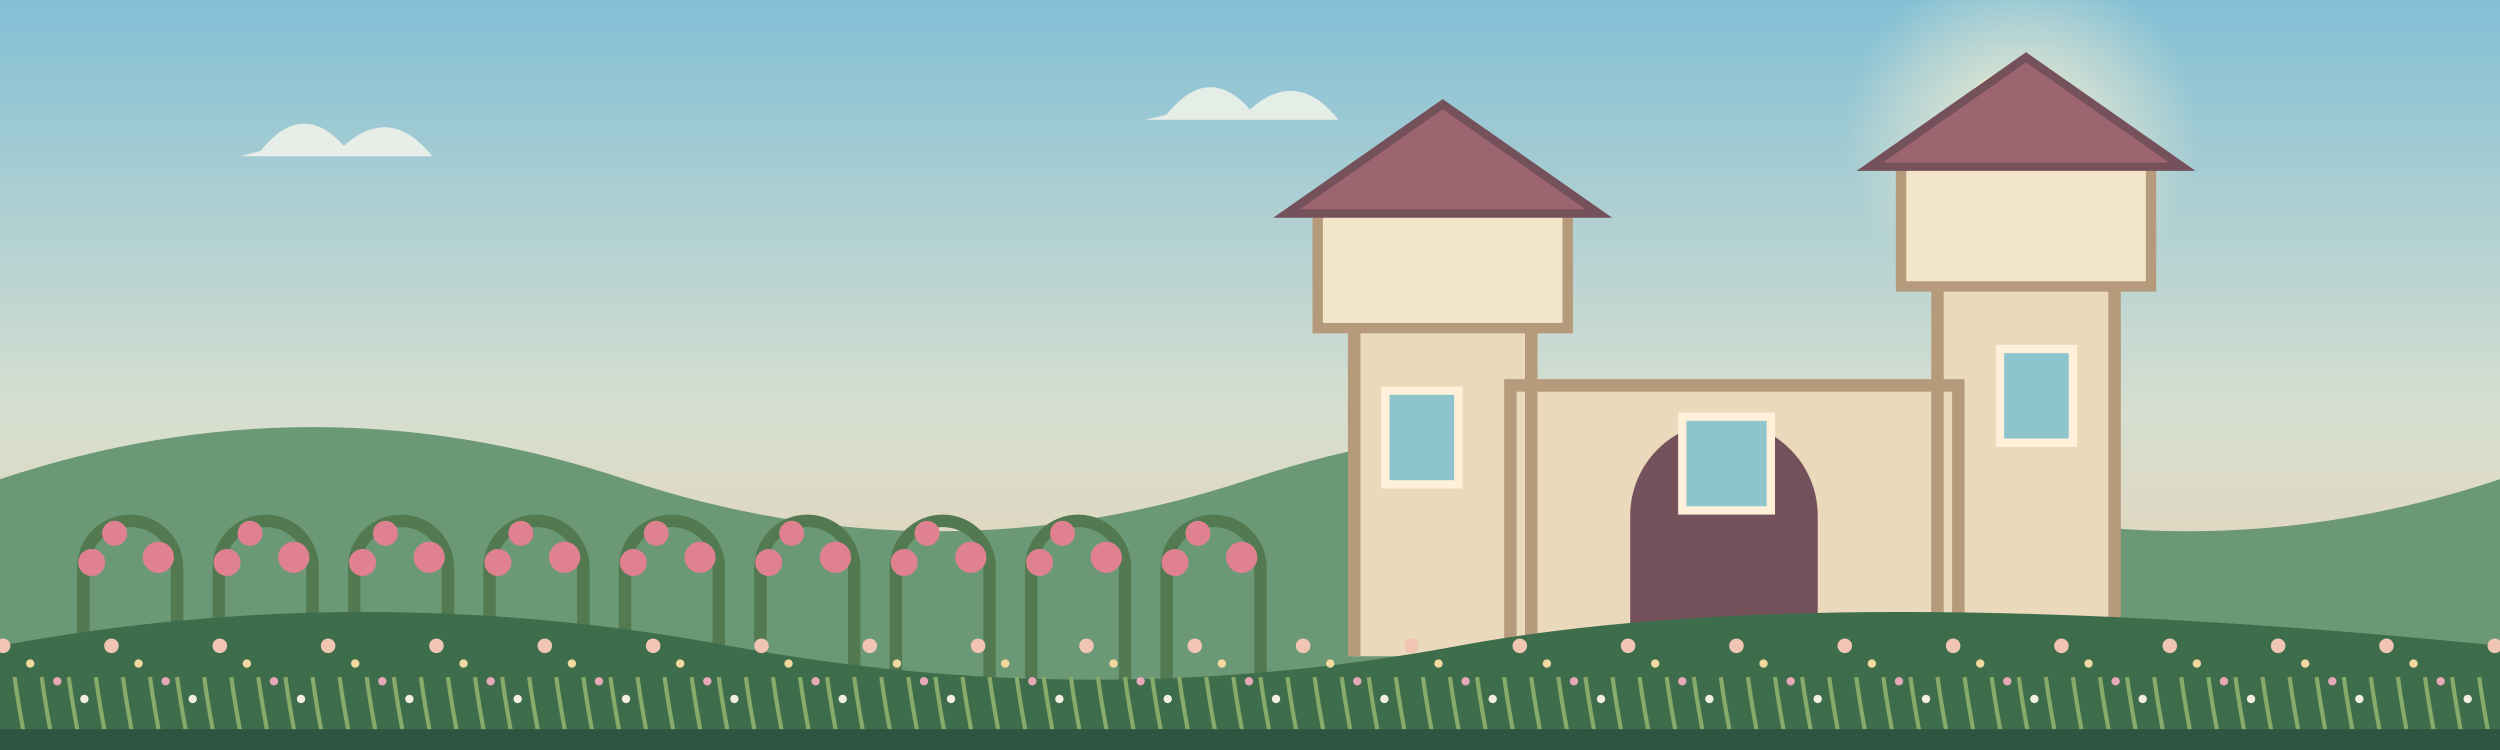
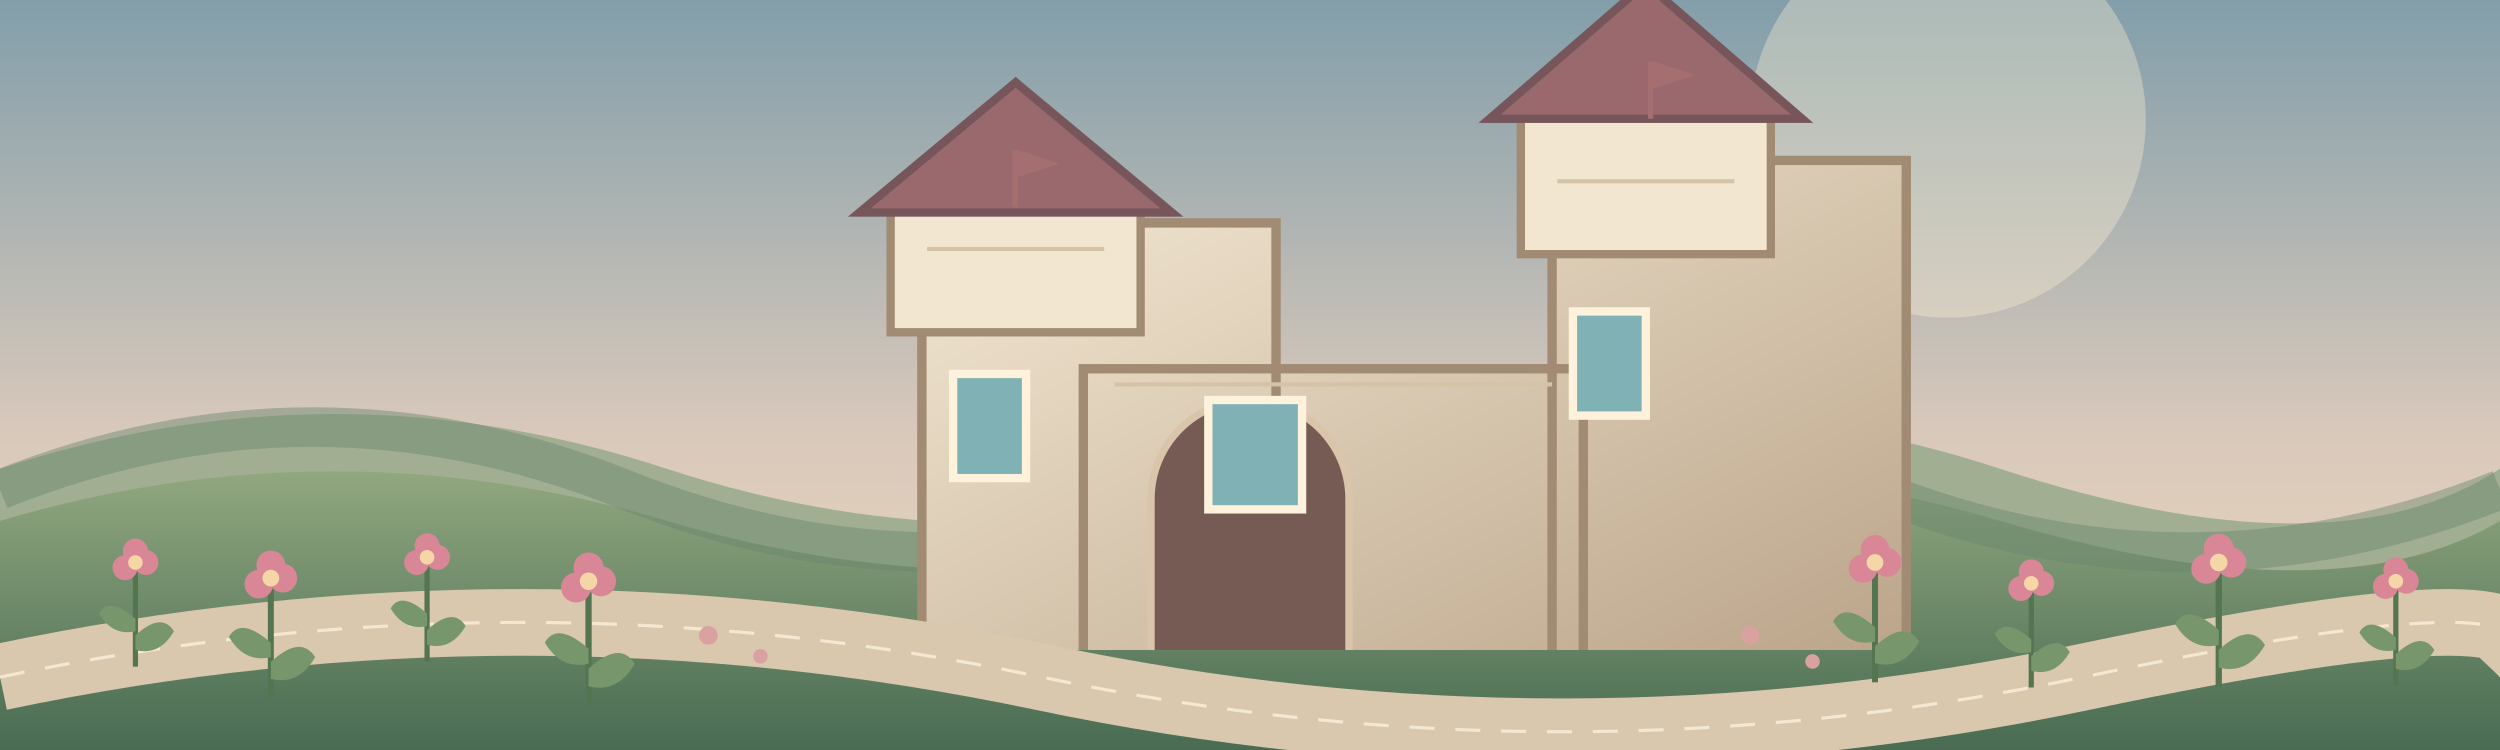
<svg xmlns="http://www.w3.org/2000/svg" width="2400" height="720" viewBox="0 0 2400 720">
  <defs>
    <linearGradient id="sky" x2="0" y2="1">
-       <stop stop-color="#82bfd5" />
-       <stop offset=".55" stop-color="#d7dfd0" />
-       <stop offset="1" stop-color="#edcba8" />
+       <stop stop-color="#829eaa" />
+       <stop offset=".58" stop-color="#d9c9bb" />
+       <stop offset="1" stop-color="#f0d9ba" />
    </linearGradient>
-     <linearGradient id="ground" x2="0" y2="1">
-       <stop stop-color="#d8bd96" />
-       <stop offset="1" stop-color="#94755d" />
+     <linearGradient id="stone" x2="1" y2="1">
+       <stop stop-color="#f5ead5" />
+       <stop offset="1" stop-color="#bba58b" />
    </linearGradient>
-     <radialGradient id="sun">
-       <stop stop-color="#fff3d2" stop-opacity=".9" />
-       <stop offset="1" stop-color="#fff3d2" stop-opacity="0" />
-     </radialGradient>
+     <linearGradient id="grass" x2="0" y2="1">
+       <stop stop-color="#91a77f" />
+       <stop offset="1" stop-color="#486b52" />
+     </linearGradient>
+     <g id="rose">
+       <path d="M0 100V5" stroke="#547550" stroke-width="5" />
+       <path d="M0 54q-25-22-35-5 13 22 35 17M0 70q25-23 37-4-14 24-37 18" fill="#77966b" />
+       <g fill="#d98796">
+         <circle cx="-10" cy="5" r="12" />
+         <circle cx="10" cy="0" r="12" />
+         <circle cy="-11" r="12" />
+         <circle cy="0" r="7" fill="#f4d6a7" />
+       </g>
+     </g>
  </defs>
  <rect width="2400" height="720" fill="url(#sky)" />
-   <circle cx="1940" cy="130" r="170" fill="url(#sun)" />
-   <circle cx="1940" cy="130" r="64" fill="#fff0c8" opacity=".65" />
-   <g fill="#fff9ed" opacity=".75">
-     <path d="M250 145q40-50 80-5 45-40 85 10h-185zM1120 110q40-50 80-5 45-40 85 10h-185z" />
-   </g>
-   <path d="M0 460q300-100 600 0t600 0 600 0 600 0v260H0z" fill="#6b9976" />
-   <g transform="translate(1230 90)">
-     <path d="M70 540V220h170v320M630 540V180h170v360M220 540V280h430v260" fill="#ead9ba" stroke="#b69a7c" stroke-width="12" />
-     <path d="M35 225h240V110H35zM595 185h240V65H595z" fill="#f2e5c9" stroke="#b69a7c" stroke-width="10" />
-     <path d="M5 115l150-105 150 105zM565 70L715-35 865 70z" fill="#9c6570" stroke="#75515b" stroke-width="8" />
-     <path d="M335 540V405a90 90 0 0 1 180 0v135" fill="#75515c" />
-     <path d="M100 285h70v90h-70zM690 245h70v90h-70zM385 310h85v90h-85z" fill="#8ec4cb" stroke="#fff1d9" stroke-width="8" />
-   </g>
-   <g transform="translate(80 500)">
-     <path d="M0 180V45a45 45 0 0 1 90 0v135" fill="none" stroke="#52794f" stroke-width="12" />
-     <g fill="#df8190">
-       <circle cx="8" cy="40" r="13" />
-       <circle cx="30" cy="12" r="12" />
-       <circle cx="72" cy="35" r="15" />
+   <circle cx="1870" cy="115" r="190" fill="#fff1d4" opacity=".35" />
+   <path d="M0 450q320-105 640 0t640 0 640 0 480 0v270H0z" fill="#a1ae91" />
+   <path d="M0 500q320-95 640 0t640 0 640 0 480 0v220H0z" fill="url(#grass)" />
+   <path d="M0 470q300-120 600 0t600 0 600 0 600 0" fill="none" stroke="#68866d" stroke-width="38" opacity=".45" />
+   <g transform="translate(770 54)">
+     <path d="M115 570V255h175V160h165v410M720 570V180h170v-80h170v470M270 570V300h480v270" fill="url(#stone)" stroke="#a18b72" stroke-width="9" />
+     <path d="M85 265h240V145H85zM690 190h240V55H690z" fill="#f2e6d0" stroke="#a18b72" stroke-width="8" />
+     <path d="M55 150l150-125 150 125zM660 60L810-70 960 60z" fill="#99696e" stroke="#76565a" stroke-width="8" />
+     <path d="M335 570V425a95 95 0 0 1 190 0v145" fill="#765b54" stroke="#d9c6aa" stroke-width="7" />
+     <g fill="#80b2b5" stroke="#fff2dc" stroke-width="8">
+       <path d="M145 305h70v100h-70zM740 245h70v100h-70zM390 330h90v105h-90z" />
+     </g>
+     <g stroke="#d5c3a7" stroke-width="4">
+       <path d="M120 185h170M725 120h170M300 315h420" />
+     </g>
+     <g fill="#a56f71">
+       <path d="M202 145v-55h5v55zM812 60V5h5v55z" />
+       <path d="M207 90l40 13-40 13zM817 5l40 13-40 13z" />
    </g>
  </g>
-   <g transform="translate(210 500)">
-     <path d="M0 180V45a45 45 0 0 1 90 0v135" fill="none" stroke="#52794f" stroke-width="12" />
-     <g fill="#df8190">
-       <circle cx="8" cy="40" r="13" />
-       <circle cx="30" cy="12" r="12" />
-       <circle cx="72" cy="35" r="15" />
-     </g>
+   <path d="M0 650q500-105 1000 0t1000 0 400 0" stroke="#d9c8ad" stroke-width="64" fill="none" />
+   <path d="M0 650q500-105 1000 0t1000 0 400 0" stroke="#f5e8d2" stroke-width="3" stroke-dasharray="24 20" fill="none" />
+   <g transform="translate(130 540)">
+     <use href="#rose" />
  </g>
-   <g transform="translate(340 500)">
-     <path d="M0 180V45a45 45 0 0 1 90 0v135" fill="none" stroke="#52794f" stroke-width="12" />
-     <g fill="#df8190">
-       <circle cx="8" cy="40" r="13" />
-       <circle cx="30" cy="12" r="12" />
-       <circle cx="72" cy="35" r="15" />
-     </g>
+   <g transform="translate(260 555) scale(1.15)">
+     <use href="#rose" />
  </g>
-   <g transform="translate(470 500)">
-     <path d="M0 180V45a45 45 0 0 1 90 0v135" fill="none" stroke="#52794f" stroke-width="12" />
-     <g fill="#df8190">
-       <circle cx="8" cy="40" r="13" />
-       <circle cx="30" cy="12" r="12" />
-       <circle cx="72" cy="35" r="15" />
-     </g>
+   <g transform="translate(410 535)">
+     <use href="#rose" />
  </g>
-   <g transform="translate(600 500)">
-     <path d="M0 180V45a45 45 0 0 1 90 0v135" fill="none" stroke="#52794f" stroke-width="12" />
-     <g fill="#df8190">
-       <circle cx="8" cy="40" r="13" />
-       <circle cx="30" cy="12" r="12" />
-       <circle cx="72" cy="35" r="15" />
-     </g>
+   <g transform="translate(565 558) scale(1.2)">
+     <use href="#rose" />
  </g>
-   <g transform="translate(730 500)">
-     <path d="M0 180V45a45 45 0 0 1 90 0v135" fill="none" stroke="#52794f" stroke-width="12" />
-     <g fill="#df8190">
-       <circle cx="8" cy="40" r="13" />
-       <circle cx="30" cy="12" r="12" />
-       <circle cx="72" cy="35" r="15" />
-     </g>
+   <g transform="translate(1800 540) scale(1.15)">
+     <use href="#rose" />
  </g>
-   <g transform="translate(860 500)">
-     <path d="M0 180V45a45 45 0 0 1 90 0v135" fill="none" stroke="#52794f" stroke-width="12" />
-     <g fill="#df8190">
-       <circle cx="8" cy="40" r="13" />
-       <circle cx="30" cy="12" r="12" />
-       <circle cx="72" cy="35" r="15" />
-     </g>
+   <g transform="translate(1950 560)">
+     <use href="#rose" />
  </g>
-   <g transform="translate(990 500)">
-     <path d="M0 180V45a45 45 0 0 1 90 0v135" fill="none" stroke="#52794f" stroke-width="12" />
-     <g fill="#df8190">
-       <circle cx="8" cy="40" r="13" />
-       <circle cx="30" cy="12" r="12" />
-       <circle cx="72" cy="35" r="15" />
-     </g>
+   <g transform="translate(2130 540) scale(1.2)">
+     <use href="#rose" />
  </g>
-   <g transform="translate(1120 500)">
-     <path d="M0 180V45a45 45 0 0 1 90 0v135" fill="none" stroke="#52794f" stroke-width="12" />
-     <g fill="#df8190">
-       <circle cx="8" cy="40" r="13" />
-       <circle cx="30" cy="12" r="12" />
-       <circle cx="72" cy="35" r="15" />
-     </g>
+   <g transform="translate(2300 558)">
+     <use href="#rose" />
  </g>
-   <path d="M0 620q350-65 700 0t700 0 1000 0v100H0z" fill="#3e6d4c" />
-   <g>
-     <path d="M0 720q-8-40 -12 -70" stroke="#88aa6a" stroke-width="4" fill="none" />
-     <circle cx="3" cy="620" r="7" fill="#f1c5b3" />
-     <path d="M26 720q-8-40 -12 -70" stroke="#88aa6a" stroke-width="4" fill="none" />
-     <circle cx="29" cy="637" r="4" fill="#f3d99f" />
-     <path d="M52 720q-8-40 -12 -70" stroke="#88aa6a" stroke-width="4" fill="none" />
-     <circle cx="55" cy="654" r="4" fill="#e7a8b7" />
-     <path d="M78 720q-8-40 -12 -70" stroke="#88aa6a" stroke-width="4" fill="none" />
-     <circle cx="81" cy="671" r="4" fill="#f4eee0" />
-     <path d="M104 720q-8-40 -12 -70" stroke="#88aa6a" stroke-width="4" fill="none" />
-     <circle cx="107" cy="620" r="7" fill="#f1c5b3" />
-     <path d="M130 720q-8-40 -12 -70" stroke="#88aa6a" stroke-width="4" fill="none" />
-     <circle cx="133" cy="637" r="4" fill="#f3d99f" />
-     <path d="M156 720q-8-40 -12 -70" stroke="#88aa6a" stroke-width="4" fill="none" />
-     <circle cx="159" cy="654" r="4" fill="#e7a8b7" />
-     <path d="M182 720q-8-40 -12 -70" stroke="#88aa6a" stroke-width="4" fill="none" />
-     <circle cx="185" cy="671" r="4" fill="#f4eee0" />
-     <path d="M208 720q-8-40 -12 -70" stroke="#88aa6a" stroke-width="4" fill="none" />
-     <circle cx="211" cy="620" r="7" fill="#f1c5b3" />
-     <path d="M234 720q-8-40 -12 -70" stroke="#88aa6a" stroke-width="4" fill="none" />
-     <circle cx="237" cy="637" r="4" fill="#f3d99f" />
-     <path d="M260 720q-8-40 -12 -70" stroke="#88aa6a" stroke-width="4" fill="none" />
-     <circle cx="263" cy="654" r="4" fill="#e7a8b7" />
-     <path d="M286 720q-8-40 -12 -70" stroke="#88aa6a" stroke-width="4" fill="none" />
-     <circle cx="289" cy="671" r="4" fill="#f4eee0" />
-     <path d="M312 720q-8-40 -12 -70" stroke="#88aa6a" stroke-width="4" fill="none" />
-     <circle cx="315" cy="620" r="7" fill="#f1c5b3" />
-     <path d="M338 720q-8-40 -12 -70" stroke="#88aa6a" stroke-width="4" fill="none" />
-     <circle cx="341" cy="637" r="4" fill="#f3d99f" />
-     <path d="M364 720q-8-40 -12 -70" stroke="#88aa6a" stroke-width="4" fill="none" />
-     <circle cx="367" cy="654" r="4" fill="#e7a8b7" />
-     <path d="M390 720q-8-40 -12 -70" stroke="#88aa6a" stroke-width="4" fill="none" />
-     <circle cx="393" cy="671" r="4" fill="#f4eee0" />
-     <path d="M416 720q-8-40 -12 -70" stroke="#88aa6a" stroke-width="4" fill="none" />
-     <circle cx="419" cy="620" r="7" fill="#f1c5b3" />
-     <path d="M442 720q-8-40 -12 -70" stroke="#88aa6a" stroke-width="4" fill="none" />
-     <circle cx="445" cy="637" r="4" fill="#f3d99f" />
-     <path d="M468 720q-8-40 -12 -70" stroke="#88aa6a" stroke-width="4" fill="none" />
-     <circle cx="471" cy="654" r="4" fill="#e7a8b7" />
-     <path d="M494 720q-8-40 -12 -70" stroke="#88aa6a" stroke-width="4" fill="none" />
-     <circle cx="497" cy="671" r="4" fill="#f4eee0" />
-     <path d="M520 720q-8-40 -12 -70" stroke="#88aa6a" stroke-width="4" fill="none" />
-     <circle cx="523" cy="620" r="7" fill="#f1c5b3" />
-     <path d="M546 720q-8-40 -12 -70" stroke="#88aa6a" stroke-width="4" fill="none" />
-     <circle cx="549" cy="637" r="4" fill="#f3d99f" />
-     <path d="M572 720q-8-40 -12 -70" stroke="#88aa6a" stroke-width="4" fill="none" />
-     <circle cx="575" cy="654" r="4" fill="#e7a8b7" />
-     <path d="M598 720q-8-40 -12 -70" stroke="#88aa6a" stroke-width="4" fill="none" />
-     <circle cx="601" cy="671" r="4" fill="#f4eee0" />
-     <path d="M624 720q-8-40 -12 -70" stroke="#88aa6a" stroke-width="4" fill="none" />
-     <circle cx="627" cy="620" r="7" fill="#f1c5b3" />
-     <path d="M650 720q-8-40 -12 -70" stroke="#88aa6a" stroke-width="4" fill="none" />
-     <circle cx="653" cy="637" r="4" fill="#f3d99f" />
-     <path d="M676 720q-8-40 -12 -70" stroke="#88aa6a" stroke-width="4" fill="none" />
-     <circle cx="679" cy="654" r="4" fill="#e7a8b7" />
-     <path d="M702 720q-8-40 -12 -70" stroke="#88aa6a" stroke-width="4" fill="none" />
-     <circle cx="705" cy="671" r="4" fill="#f4eee0" />
-     <path d="M728 720q-8-40 -12 -70" stroke="#88aa6a" stroke-width="4" fill="none" />
-     <circle cx="731" cy="620" r="7" fill="#f1c5b3" />
-     <path d="M754 720q-8-40 -12 -70" stroke="#88aa6a" stroke-width="4" fill="none" />
-     <circle cx="757" cy="637" r="4" fill="#f3d99f" />
-     <path d="M780 720q-8-40 -12 -70" stroke="#88aa6a" stroke-width="4" fill="none" />
-     <circle cx="783" cy="654" r="4" fill="#e7a8b7" />
-     <path d="M806 720q-8-40 -12 -70" stroke="#88aa6a" stroke-width="4" fill="none" />
-     <circle cx="809" cy="671" r="4" fill="#f4eee0" />
-     <path d="M832 720q-8-40 -12 -70" stroke="#88aa6a" stroke-width="4" fill="none" />
-     <circle cx="835" cy="620" r="7" fill="#f1c5b3" />
-     <path d="M858 720q-8-40 -12 -70" stroke="#88aa6a" stroke-width="4" fill="none" />
-     <circle cx="861" cy="637" r="4" fill="#f3d99f" />
-     <path d="M884 720q-8-40 -12 -70" stroke="#88aa6a" stroke-width="4" fill="none" />
-     <circle cx="887" cy="654" r="4" fill="#e7a8b7" />
-     <path d="M910 720q-8-40 -12 -70" stroke="#88aa6a" stroke-width="4" fill="none" />
-     <circle cx="913" cy="671" r="4" fill="#f4eee0" />
-     <path d="M936 720q-8-40 -12 -70" stroke="#88aa6a" stroke-width="4" fill="none" />
-     <circle cx="939" cy="620" r="7" fill="#f1c5b3" />
-     <path d="M962 720q-8-40 -12 -70" stroke="#88aa6a" stroke-width="4" fill="none" />
-     <circle cx="965" cy="637" r="4" fill="#f3d99f" />
-     <path d="M988 720q-8-40 -12 -70" stroke="#88aa6a" stroke-width="4" fill="none" />
-     <circle cx="991" cy="654" r="4" fill="#e7a8b7" />
-     <path d="M1014 720q-8-40 -12 -70" stroke="#88aa6a" stroke-width="4" fill="none" />
-     <circle cx="1017" cy="671" r="4" fill="#f4eee0" />
-     <path d="M1040 720q-8-40 -12 -70" stroke="#88aa6a" stroke-width="4" fill="none" />
-     <circle cx="1043" cy="620" r="7" fill="#f1c5b3" />
-     <path d="M1066 720q-8-40 -12 -70" stroke="#88aa6a" stroke-width="4" fill="none" />
-     <circle cx="1069" cy="637" r="4" fill="#f3d99f" />
-     <path d="M1092 720q-8-40 -12 -70" stroke="#88aa6a" stroke-width="4" fill="none" />
-     <circle cx="1095" cy="654" r="4" fill="#e7a8b7" />
-     <path d="M1118 720q-8-40 -12 -70" stroke="#88aa6a" stroke-width="4" fill="none" />
-     <circle cx="1121" cy="671" r="4" fill="#f4eee0" />
-     <path d="M1144 720q-8-40 -12 -70" stroke="#88aa6a" stroke-width="4" fill="none" />
-     <circle cx="1147" cy="620" r="7" fill="#f1c5b3" />
-     <path d="M1170 720q-8-40 -12 -70" stroke="#88aa6a" stroke-width="4" fill="none" />
-     <circle cx="1173" cy="637" r="4" fill="#f3d99f" />
-     <path d="M1196 720q-8-40 -12 -70" stroke="#88aa6a" stroke-width="4" fill="none" />
-     <circle cx="1199" cy="654" r="4" fill="#e7a8b7" />
-     <path d="M1222 720q-8-40 -12 -70" stroke="#88aa6a" stroke-width="4" fill="none" />
-     <circle cx="1225" cy="671" r="4" fill="#f4eee0" />
-     <path d="M1248 720q-8-40 -12 -70" stroke="#88aa6a" stroke-width="4" fill="none" />
-     <circle cx="1251" cy="620" r="7" fill="#f1c5b3" />
-     <path d="M1274 720q-8-40 -12 -70" stroke="#88aa6a" stroke-width="4" fill="none" />
-     <circle cx="1277" cy="637" r="4" fill="#f3d99f" />
-     <path d="M1300 720q-8-40 -12 -70" stroke="#88aa6a" stroke-width="4" fill="none" />
-     <circle cx="1303" cy="654" r="4" fill="#e7a8b7" />
-     <path d="M1326 720q-8-40 -12 -70" stroke="#88aa6a" stroke-width="4" fill="none" />
-     <circle cx="1329" cy="671" r="4" fill="#f4eee0" />
-     <path d="M1352 720q-8-40 -12 -70" stroke="#88aa6a" stroke-width="4" fill="none" />
-     <circle cx="1355" cy="620" r="7" fill="#f1c5b3" />
-     <path d="M1378 720q-8-40 -12 -70" stroke="#88aa6a" stroke-width="4" fill="none" />
-     <circle cx="1381" cy="637" r="4" fill="#f3d99f" />
-     <path d="M1404 720q-8-40 -12 -70" stroke="#88aa6a" stroke-width="4" fill="none" />
-     <circle cx="1407" cy="654" r="4" fill="#e7a8b7" />
-     <path d="M1430 720q-8-40 -12 -70" stroke="#88aa6a" stroke-width="4" fill="none" />
-     <circle cx="1433" cy="671" r="4" fill="#f4eee0" />
-     <path d="M1456 720q-8-40 -12 -70" stroke="#88aa6a" stroke-width="4" fill="none" />
-     <circle cx="1459" cy="620" r="7" fill="#f1c5b3" />
-     <path d="M1482 720q-8-40 -12 -70" stroke="#88aa6a" stroke-width="4" fill="none" />
-     <circle cx="1485" cy="637" r="4" fill="#f3d99f" />
-     <path d="M1508 720q-8-40 -12 -70" stroke="#88aa6a" stroke-width="4" fill="none" />
-     <circle cx="1511" cy="654" r="4" fill="#e7a8b7" />
-     <path d="M1534 720q-8-40 -12 -70" stroke="#88aa6a" stroke-width="4" fill="none" />
-     <circle cx="1537" cy="671" r="4" fill="#f4eee0" />
-     <path d="M1560 720q-8-40 -12 -70" stroke="#88aa6a" stroke-width="4" fill="none" />
-     <circle cx="1563" cy="620" r="7" fill="#f1c5b3" />
-     <path d="M1586 720q-8-40 -12 -70" stroke="#88aa6a" stroke-width="4" fill="none" />
-     <circle cx="1589" cy="637" r="4" fill="#f3d99f" />
-     <path d="M1612 720q-8-40 -12 -70" stroke="#88aa6a" stroke-width="4" fill="none" />
-     <circle cx="1615" cy="654" r="4" fill="#e7a8b7" />
-     <path d="M1638 720q-8-40 -12 -70" stroke="#88aa6a" stroke-width="4" fill="none" />
-     <circle cx="1641" cy="671" r="4" fill="#f4eee0" />
-     <path d="M1664 720q-8-40 -12 -70" stroke="#88aa6a" stroke-width="4" fill="none" />
-     <circle cx="1667" cy="620" r="7" fill="#f1c5b3" />
-     <path d="M1690 720q-8-40 -12 -70" stroke="#88aa6a" stroke-width="4" fill="none" />
-     <circle cx="1693" cy="637" r="4" fill="#f3d99f" />
-     <path d="M1716 720q-8-40 -12 -70" stroke="#88aa6a" stroke-width="4" fill="none" />
-     <circle cx="1719" cy="654" r="4" fill="#e7a8b7" />
-     <path d="M1742 720q-8-40 -12 -70" stroke="#88aa6a" stroke-width="4" fill="none" />
-     <circle cx="1745" cy="671" r="4" fill="#f4eee0" />
-     <path d="M1768 720q-8-40 -12 -70" stroke="#88aa6a" stroke-width="4" fill="none" />
-     <circle cx="1771" cy="620" r="7" fill="#f1c5b3" />
-     <path d="M1794 720q-8-40 -12 -70" stroke="#88aa6a" stroke-width="4" fill="none" />
-     <circle cx="1797" cy="637" r="4" fill="#f3d99f" />
-     <path d="M1820 720q-8-40 -12 -70" stroke="#88aa6a" stroke-width="4" fill="none" />
-     <circle cx="1823" cy="654" r="4" fill="#e7a8b7" />
-     <path d="M1846 720q-8-40 -12 -70" stroke="#88aa6a" stroke-width="4" fill="none" />
-     <circle cx="1849" cy="671" r="4" fill="#f4eee0" />
-     <path d="M1872 720q-8-40 -12 -70" stroke="#88aa6a" stroke-width="4" fill="none" />
-     <circle cx="1875" cy="620" r="7" fill="#f1c5b3" />
-     <path d="M1898 720q-8-40 -12 -70" stroke="#88aa6a" stroke-width="4" fill="none" />
-     <circle cx="1901" cy="637" r="4" fill="#f3d99f" />
-     <path d="M1924 720q-8-40 -12 -70" stroke="#88aa6a" stroke-width="4" fill="none" />
-     <circle cx="1927" cy="654" r="4" fill="#e7a8b7" />
-     <path d="M1950 720q-8-40 -12 -70" stroke="#88aa6a" stroke-width="4" fill="none" />
-     <circle cx="1953" cy="671" r="4" fill="#f4eee0" />
-     <path d="M1976 720q-8-40 -12 -70" stroke="#88aa6a" stroke-width="4" fill="none" />
-     <circle cx="1979" cy="620" r="7" fill="#f1c5b3" />
-     <path d="M2002 720q-8-40 -12 -70" stroke="#88aa6a" stroke-width="4" fill="none" />
-     <circle cx="2005" cy="637" r="4" fill="#f3d99f" />
-     <path d="M2028 720q-8-40 -12 -70" stroke="#88aa6a" stroke-width="4" fill="none" />
-     <circle cx="2031" cy="654" r="4" fill="#e7a8b7" />
-     <path d="M2054 720q-8-40 -12 -70" stroke="#88aa6a" stroke-width="4" fill="none" />
-     <circle cx="2057" cy="671" r="4" fill="#f4eee0" />
-     <path d="M2080 720q-8-40 -12 -70" stroke="#88aa6a" stroke-width="4" fill="none" />
-     <circle cx="2083" cy="620" r="7" fill="#f1c5b3" />
-     <path d="M2106 720q-8-40 -12 -70" stroke="#88aa6a" stroke-width="4" fill="none" />
-     <circle cx="2109" cy="637" r="4" fill="#f3d99f" />
-     <path d="M2132 720q-8-40 -12 -70" stroke="#88aa6a" stroke-width="4" fill="none" />
-     <circle cx="2135" cy="654" r="4" fill="#e7a8b7" />
-     <path d="M2158 720q-8-40 -12 -70" stroke="#88aa6a" stroke-width="4" fill="none" />
-     <circle cx="2161" cy="671" r="4" fill="#f4eee0" />
-     <path d="M2184 720q-8-40 -12 -70" stroke="#88aa6a" stroke-width="4" fill="none" />
-     <circle cx="2187" cy="620" r="7" fill="#f1c5b3" />
-     <path d="M2210 720q-8-40 -12 -70" stroke="#88aa6a" stroke-width="4" fill="none" />
-     <circle cx="2213" cy="637" r="4" fill="#f3d99f" />
-     <path d="M2236 720q-8-40 -12 -70" stroke="#88aa6a" stroke-width="4" fill="none" />
-     <circle cx="2239" cy="654" r="4" fill="#e7a8b7" />
-     <path d="M2262 720q-8-40 -12 -70" stroke="#88aa6a" stroke-width="4" fill="none" />
-     <circle cx="2265" cy="671" r="4" fill="#f4eee0" />
-     <path d="M2288 720q-8-40 -12 -70" stroke="#88aa6a" stroke-width="4" fill="none" />
-     <circle cx="2291" cy="620" r="7" fill="#f1c5b3" />
-     <path d="M2314 720q-8-40 -12 -70" stroke="#88aa6a" stroke-width="4" fill="none" />
-     <circle cx="2317" cy="637" r="4" fill="#f3d99f" />
-     <path d="M2340 720q-8-40 -12 -70" stroke="#88aa6a" stroke-width="4" fill="none" />
-     <circle cx="2343" cy="654" r="4" fill="#e7a8b7" />
-     <path d="M2366 720q-8-40 -12 -70" stroke="#88aa6a" stroke-width="4" fill="none" />
-     <circle cx="2369" cy="671" r="4" fill="#f4eee0" />
-     <path d="M2392 720q-8-40 -12 -70" stroke="#88aa6a" stroke-width="4" fill="none" />
-     <circle cx="2395" cy="620" r="7" fill="#f1c5b3" />
-     <path d="M2418 720q-8-40 -12 -70" stroke="#88aa6a" stroke-width="4" fill="none" />
-     <circle cx="2421" cy="637" r="4" fill="#f3d99f" />
-     <path d="M2444 720q-8-40 -12 -70" stroke="#88aa6a" stroke-width="4" fill="none" />
-     <circle cx="2447" cy="654" r="4" fill="#e7a8b7" />
+   <g fill="#d9a2a0">
+     <circle cx="680" cy="610" r="9" />
+     <circle cx="730" cy="630" r="7" />
+     <circle cx="1680" cy="610" r="9" />
+     <circle cx="1740" cy="635" r="7" />
  </g>
-   <path d="M0 700h2400v20H0z" fill="#2e5542" />
</svg>
